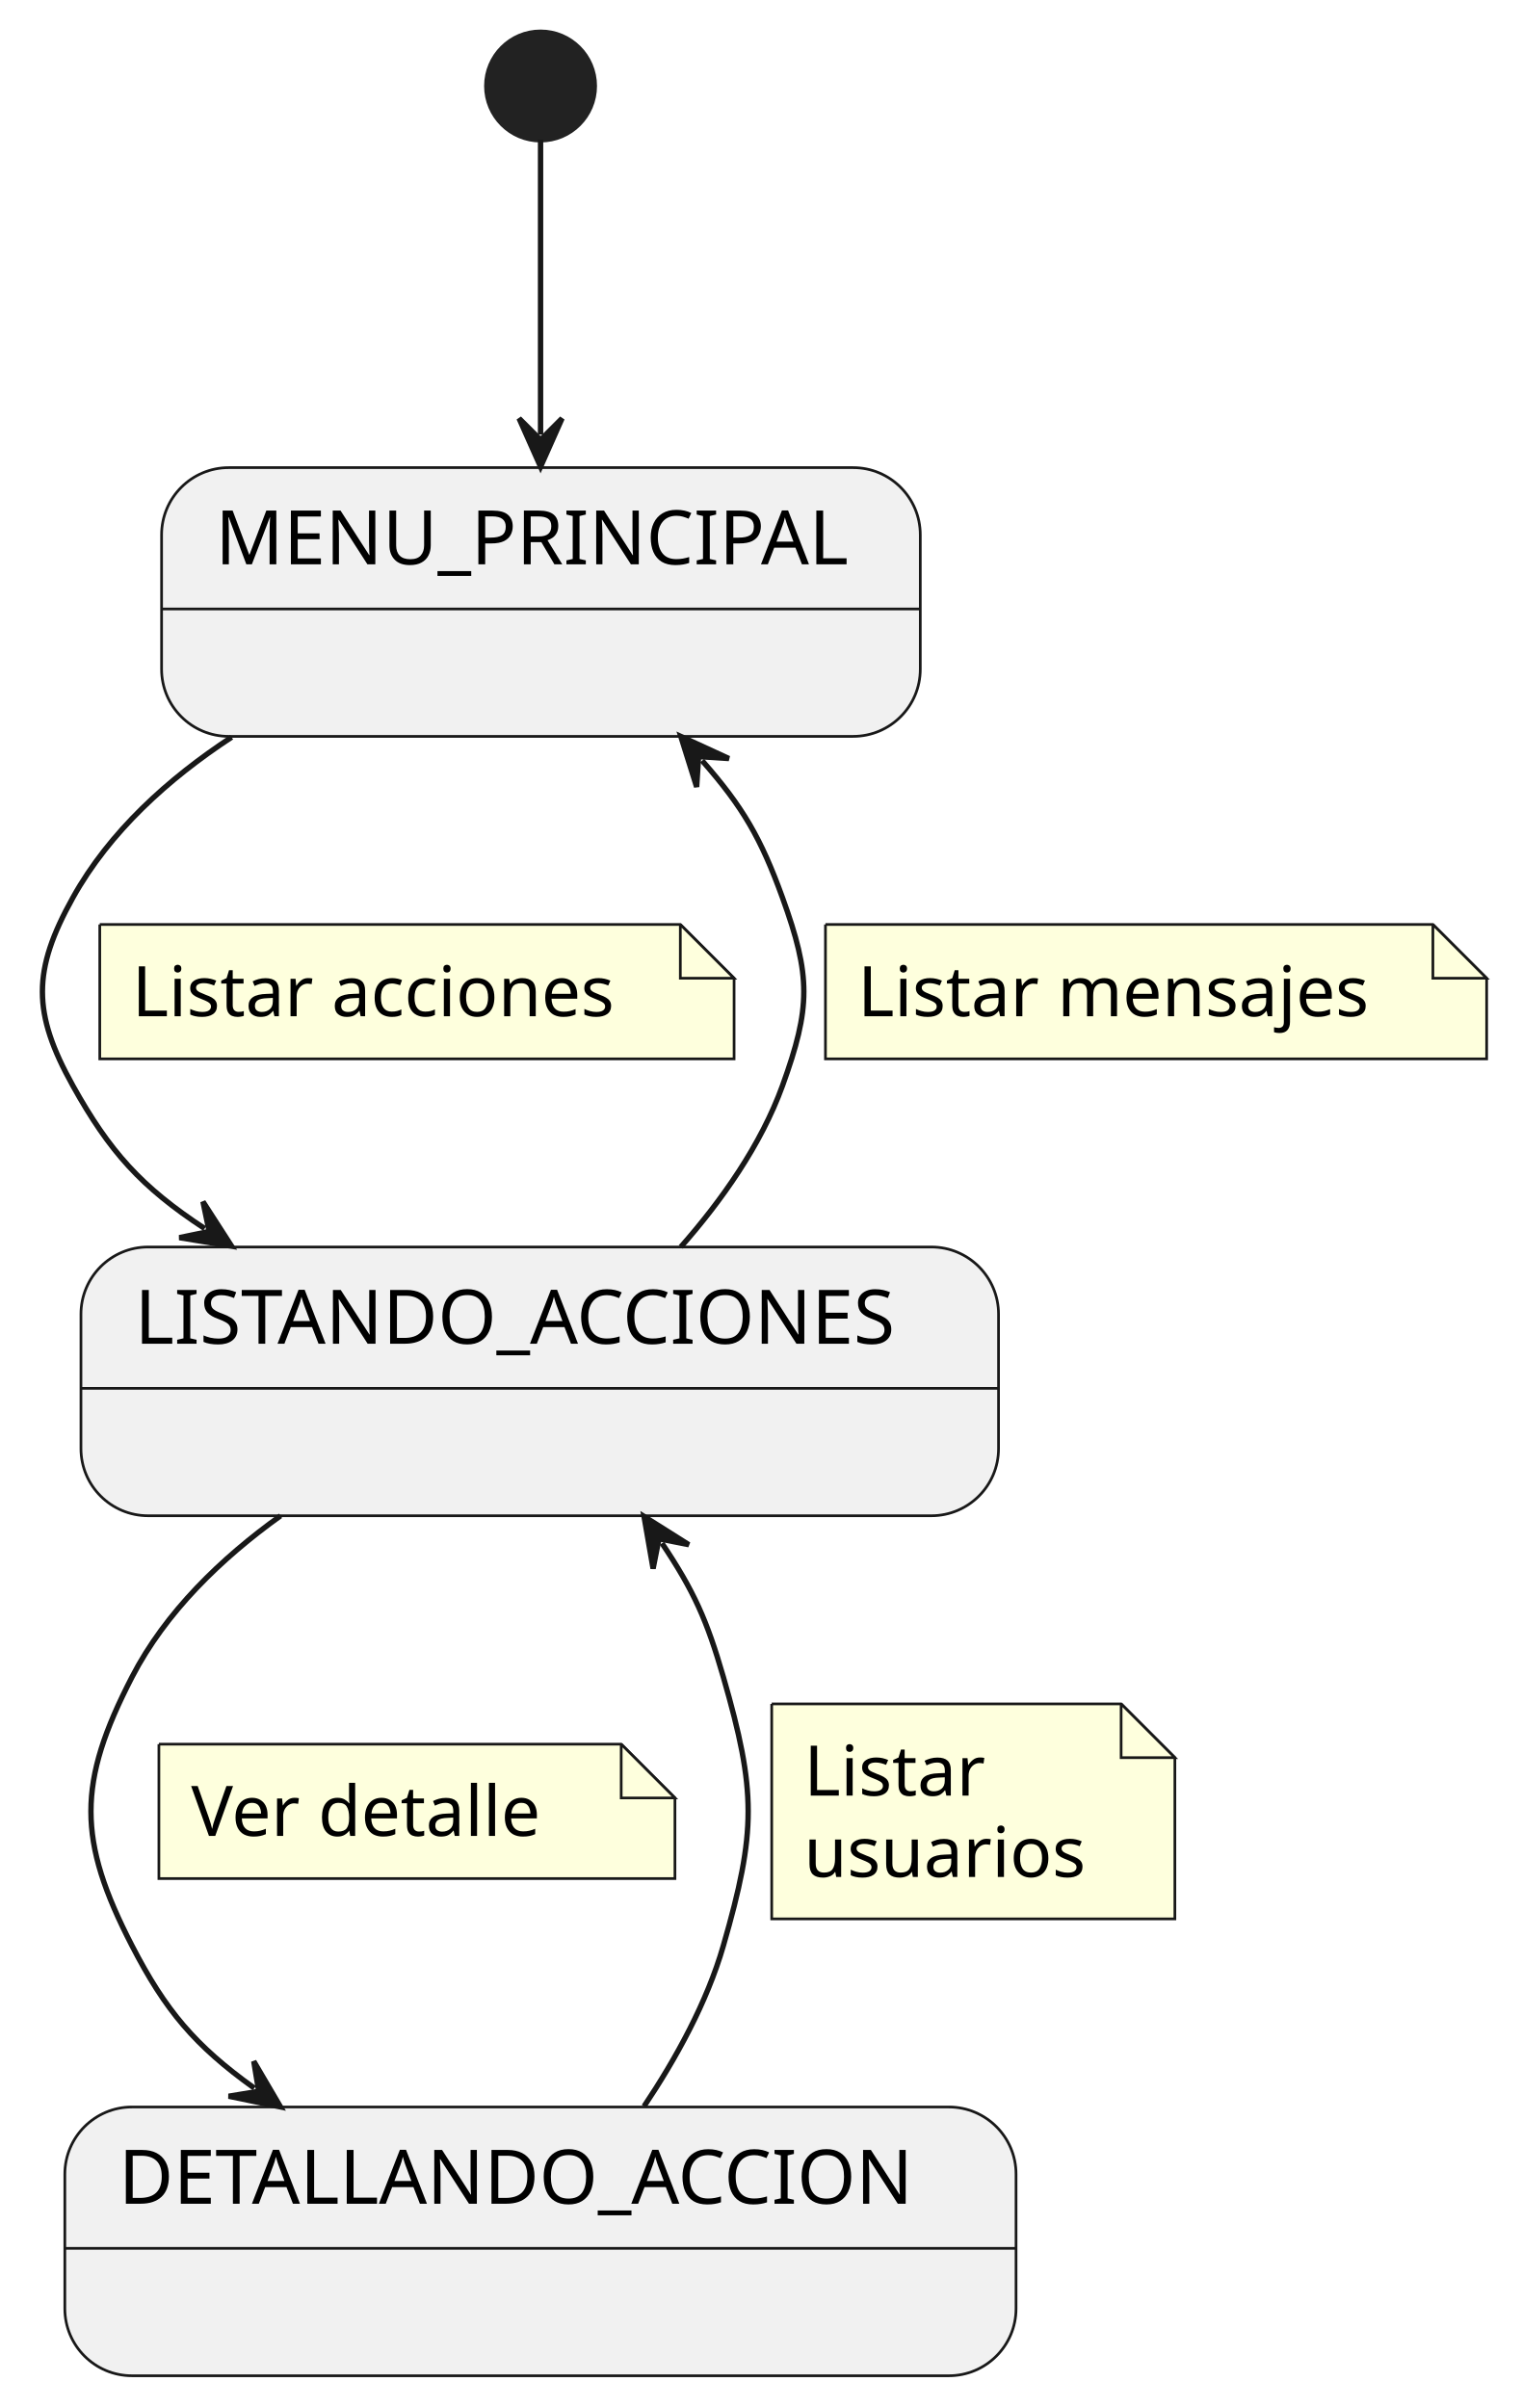
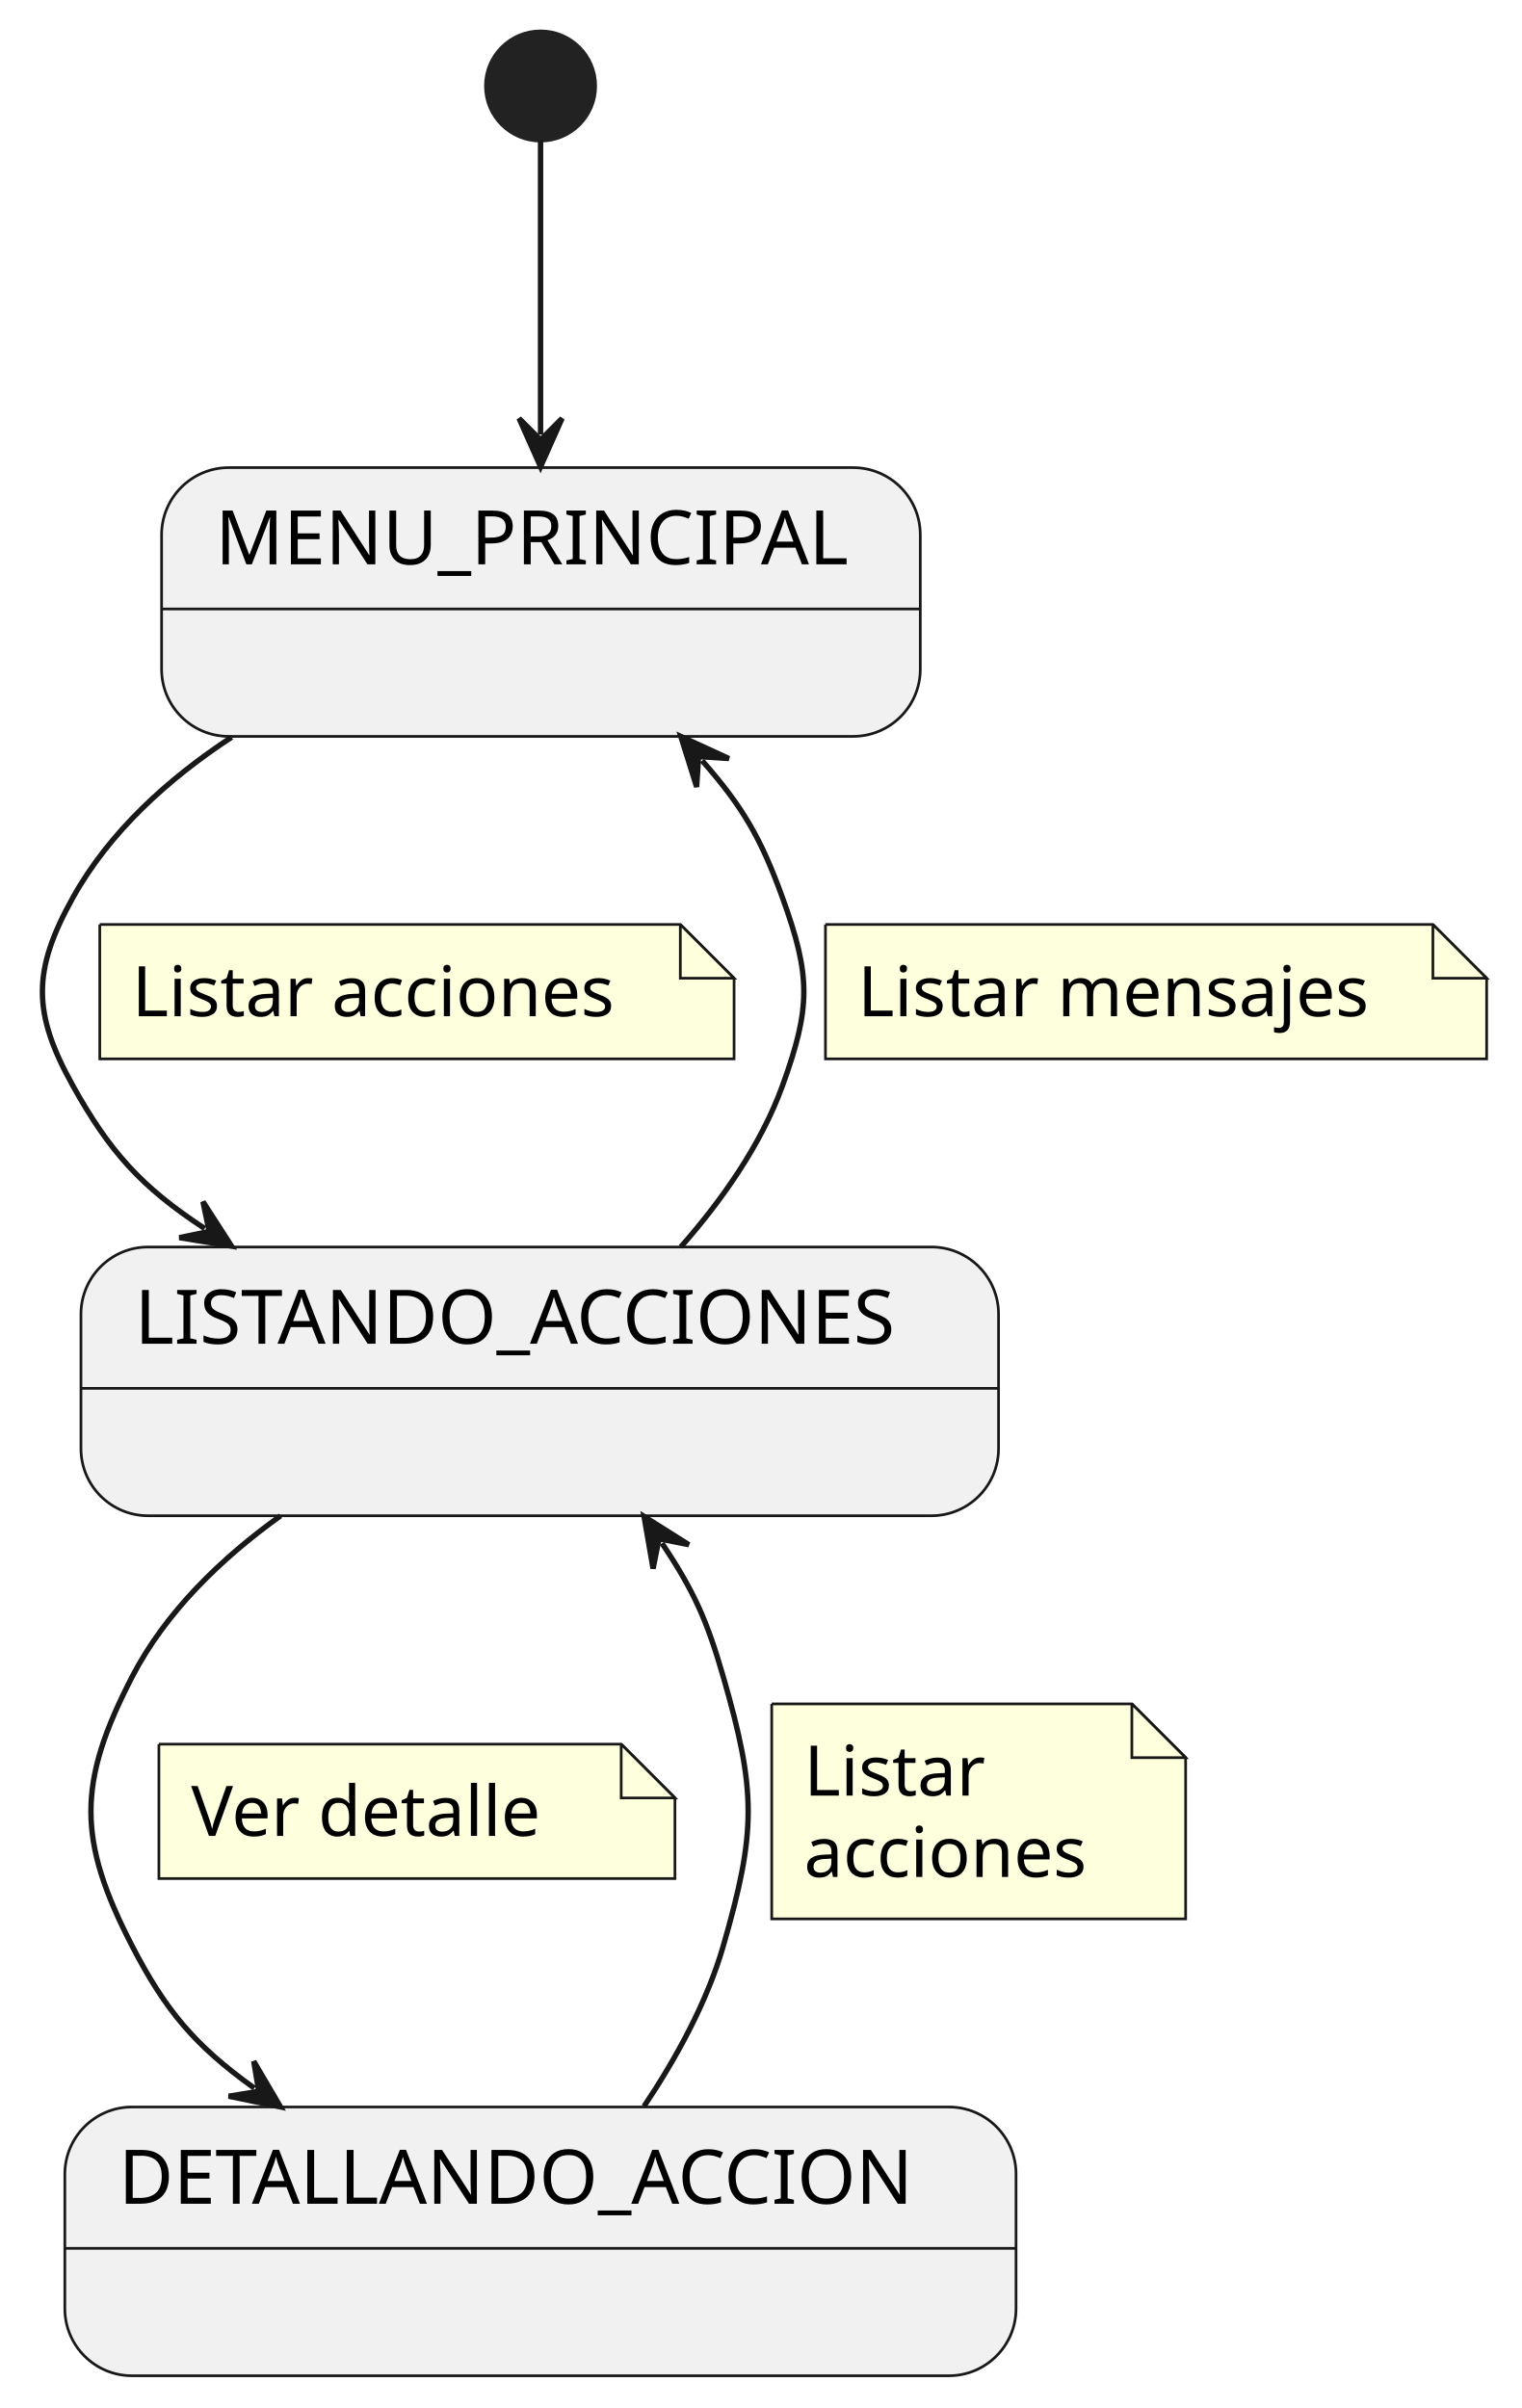
<svg xmlns="http://www.w3.org/2000/svg" contentStyleType="text/css" height="448px" preserveAspectRatio="none" style="width:283px;height:448px;background:#FFFFFF;" version="1.1" viewBox="0 0 283 448" width="283px" zoomAndPan="magnify">
  <defs />
  <g>
    <g id="MenuPrincipal">
      <rect fill="#F1F1F1" height="50" rx="12.5" ry="12.5" style="stroke:#181818;stroke-width:0.5;" width="141.14" x="30.06" y="87" />
      <line style="stroke:#181818;stroke-width:0.5;" x1="30.06" x2="171.2" y1="113.297" y2="113.297" />
      <text fill="#000000" font-family="sans-serif" font-size="14" lengthAdjust="spacing" textLength="121.14" x="40.06" y="104.995">MENU_PRINCIPAL</text>
    </g>
    <g id="Acciones">
      <rect fill="#F1F1F1" height="50" rx="12.5" ry="12.5" style="stroke:#181818;stroke-width:0.5;" width="170.698" x="15.06" y="232" />
      <line style="stroke:#181818;stroke-width:0.5;" x1="15.06" x2="185.758" y1="258.297" y2="258.297" />
      <text fill="#000000" font-family="sans-serif" font-size="14" lengthAdjust="spacing" textLength="150.698" x="25.06" y="249.995">LISTANDO_ACCIONES</text>
    </g>
    <g id="AccionDetallada">
      <rect fill="#F1F1F1" height="50" rx="12.5" ry="12.5" style="stroke:#181818;stroke-width:0.5;" width="176.953" x="12.06" y="392" />
      <line style="stroke:#181818;stroke-width:0.5;" x1="12.06" x2="189.013" y1="418.297" y2="418.297" />
      <text fill="#000000" font-family="sans-serif" font-size="14" lengthAdjust="spacing" textLength="156.953" x="22.06" y="409.995">DETALLANDO_ACCION</text>
    </g>
    <ellipse cx="100.56" cy="16" fill="#222222" rx="10" ry="10" style="stroke:#222222;stroke-width:1;" />
    <g id="link_*start*_MenuPrincipal">
      <path d="M100.56,26.01 C100.56,39.89 100.56,60.97 100.56,80.84 " fill="none" id="*start*-to-MenuPrincipal" style="stroke:#181818;stroke-width:1;" />
      <polygon fill="#181818" points="100.56,86.84,104.56,77.84,100.56,81.84,96.56,77.84,100.56,86.84" style="stroke:#181818;stroke-width:1;" />
    </g>
    <g id="link_MenuPrincipal_Acciones">
      <path d="M43.09,137.15 C31.29,144.89 20.39,154.73 13.56,167 C6,180.59 6,188.41 13.56,202 C20.39,214.27 26.273,220.819 38.073,228.559 " fill="none" id="MenuPrincipal-to-Acciones" style="stroke:#181818;stroke-width:1;" />
      <polygon fill="#181818" points="43.09,231.85,37.758,223.569,38.909,229.108,33.371,230.258,43.09,231.85" style="stroke:#181818;stroke-width:1;" />
      <path d="M18.56,172 L18.56,197 L136.56,197 L136.56,182 L126.56,172 L18.56,172 " fill="#FEFFDD" style="stroke:#181818;stroke-width:0.5;" />
      <path d="M126.56,172 L126.56,182 L136.56,182 L126.56,172 " fill="#FEFFDD" style="stroke:#181818;stroke-width:0.5;" />
      <text fill="#000000" font-family="sans-serif" font-size="13" lengthAdjust="spacing" textLength="97.005" x="24.56" y="189.067">Listar acciones</text>
    </g>
    <g id="link_Acciones_MenuPrincipal">
      <path d="M126.65,231.99 C134.25,223.36 141.57,213.02 145.56,202 C150.86,187.37 150.86,181.63 145.56,167 C141.57,155.98 138.215,150.143 130.615,141.513 " fill="none" id="Acciones-to-MenuPrincipal" style="stroke:#181818;stroke-width:1;" />
      <polygon fill="#181818" points="126.65,137.01,129.596,146.408,129.954,140.762,135.6,141.121,126.65,137.01" style="stroke:#181818;stroke-width:1;" />
      <path d="M153.56,172 L153.56,197 L276.56,197 L276.56,182 L266.56,172 L153.56,172 " fill="#FEFFDD" style="stroke:#181818;stroke-width:0.5;" />
      <path d="M266.56,172 L266.56,182 L276.56,182 L266.56,172 " fill="#FEFFDD" style="stroke:#181818;stroke-width:0.5;" />
      <text fill="#000000" font-family="sans-serif" font-size="13" lengthAdjust="spacing" textLength="102.191" x="159.56" y="189.067">Listar mensajes</text>
    </g>
    <g id="link_Acciones_AccionDetallada">
      <path d="M52.19,282.01 C41.12,289.95 30.8,299.92 24.56,312 C14.37,331.75 14.37,342.25 24.56,362 C30.8,374.08 36.245,380.553 47.315,388.493 " fill="none" id="Acciones-to-AccionDetallada" style="stroke:#181818;stroke-width:1;" />
      <polygon fill="#181818" points="52.19,391.99,47.208,383.494,48.127,389.076,42.545,389.995,52.19,391.99" style="stroke:#181818;stroke-width:1;" />
      <path d="M29.56,324.5 L29.56,349.5 L125.56,349.5 L125.56,334.5 L115.56,324.5 L29.56,324.5 " fill="#FEFFDD" style="stroke:#181818;stroke-width:0.5;" />
      <path d="M115.56,324.5 L115.56,334.5 L125.56,334.5 L115.56,324.5 " fill="#FEFFDD" style="stroke:#181818;stroke-width:0.5;" />
      <text fill="#000000" font-family="sans-serif" font-size="13" lengthAdjust="spacing" textLength="70.903" x="35.56" y="341.567">Ver detalle</text>
    </g>
    <g id="link_AccionDetallada_Acciones">
      <path d="M119.81,391.87 C125.75,383 131.52,372.54 134.56,362 C140.72,340.65 140.72,333.35 134.56,312 C131.52,301.46 129.089,295.985 123.149,287.115 " fill="none" id="AccionDetallada-to-Acciones" style="stroke:#181818;stroke-width:1;" />
      <polygon fill="#181818" points="119.81,282.13,121.494,291.834,122.592,286.284,128.141,287.382,119.81,282.13" style="stroke:#181818;stroke-width:1;" />
-       <path d="M143.56,317 L143.56,357 L218.56,357 L218.56,327 L208.56,317 L143.56,317 " fill="#FEFFDD" style="stroke:#181818;stroke-width:0.5;" />
-       <path d="M208.56,317 L208.56,327 L218.56,327 L208.56,317 " fill="#FEFFDD" style="stroke:#181818;stroke-width:0.5;" />
+       <path d="M143.56,317 L143.56,357 L220.56,357 L220.56,327 L210.56,317 L143.56,317 " fill="#FEFFDD" style="stroke:#181818;stroke-width:0.5;" />
+       <path d="M210.56,317 L210.56,327 L220.56,327 L210.56,317 " fill="#FEFFDD" style="stroke:#181818;stroke-width:0.5;" />
      <text fill="#000000" font-family="sans-serif" font-size="13" lengthAdjust="spacing" textLength="36.036" x="149.56" y="334.067">Listar</text>
-       <text fill="#000000" font-family="sans-serif" font-size="13" lengthAdjust="spacing" textLength="54.901" x="149.56" y="349.2">usuarios</text>
+       <text fill="#000000" font-family="sans-serif" font-size="13" lengthAdjust="spacing" textLength="56.837" x="149.56" y="349.2">acciones</text>
    </g>
  </g>
</svg>
